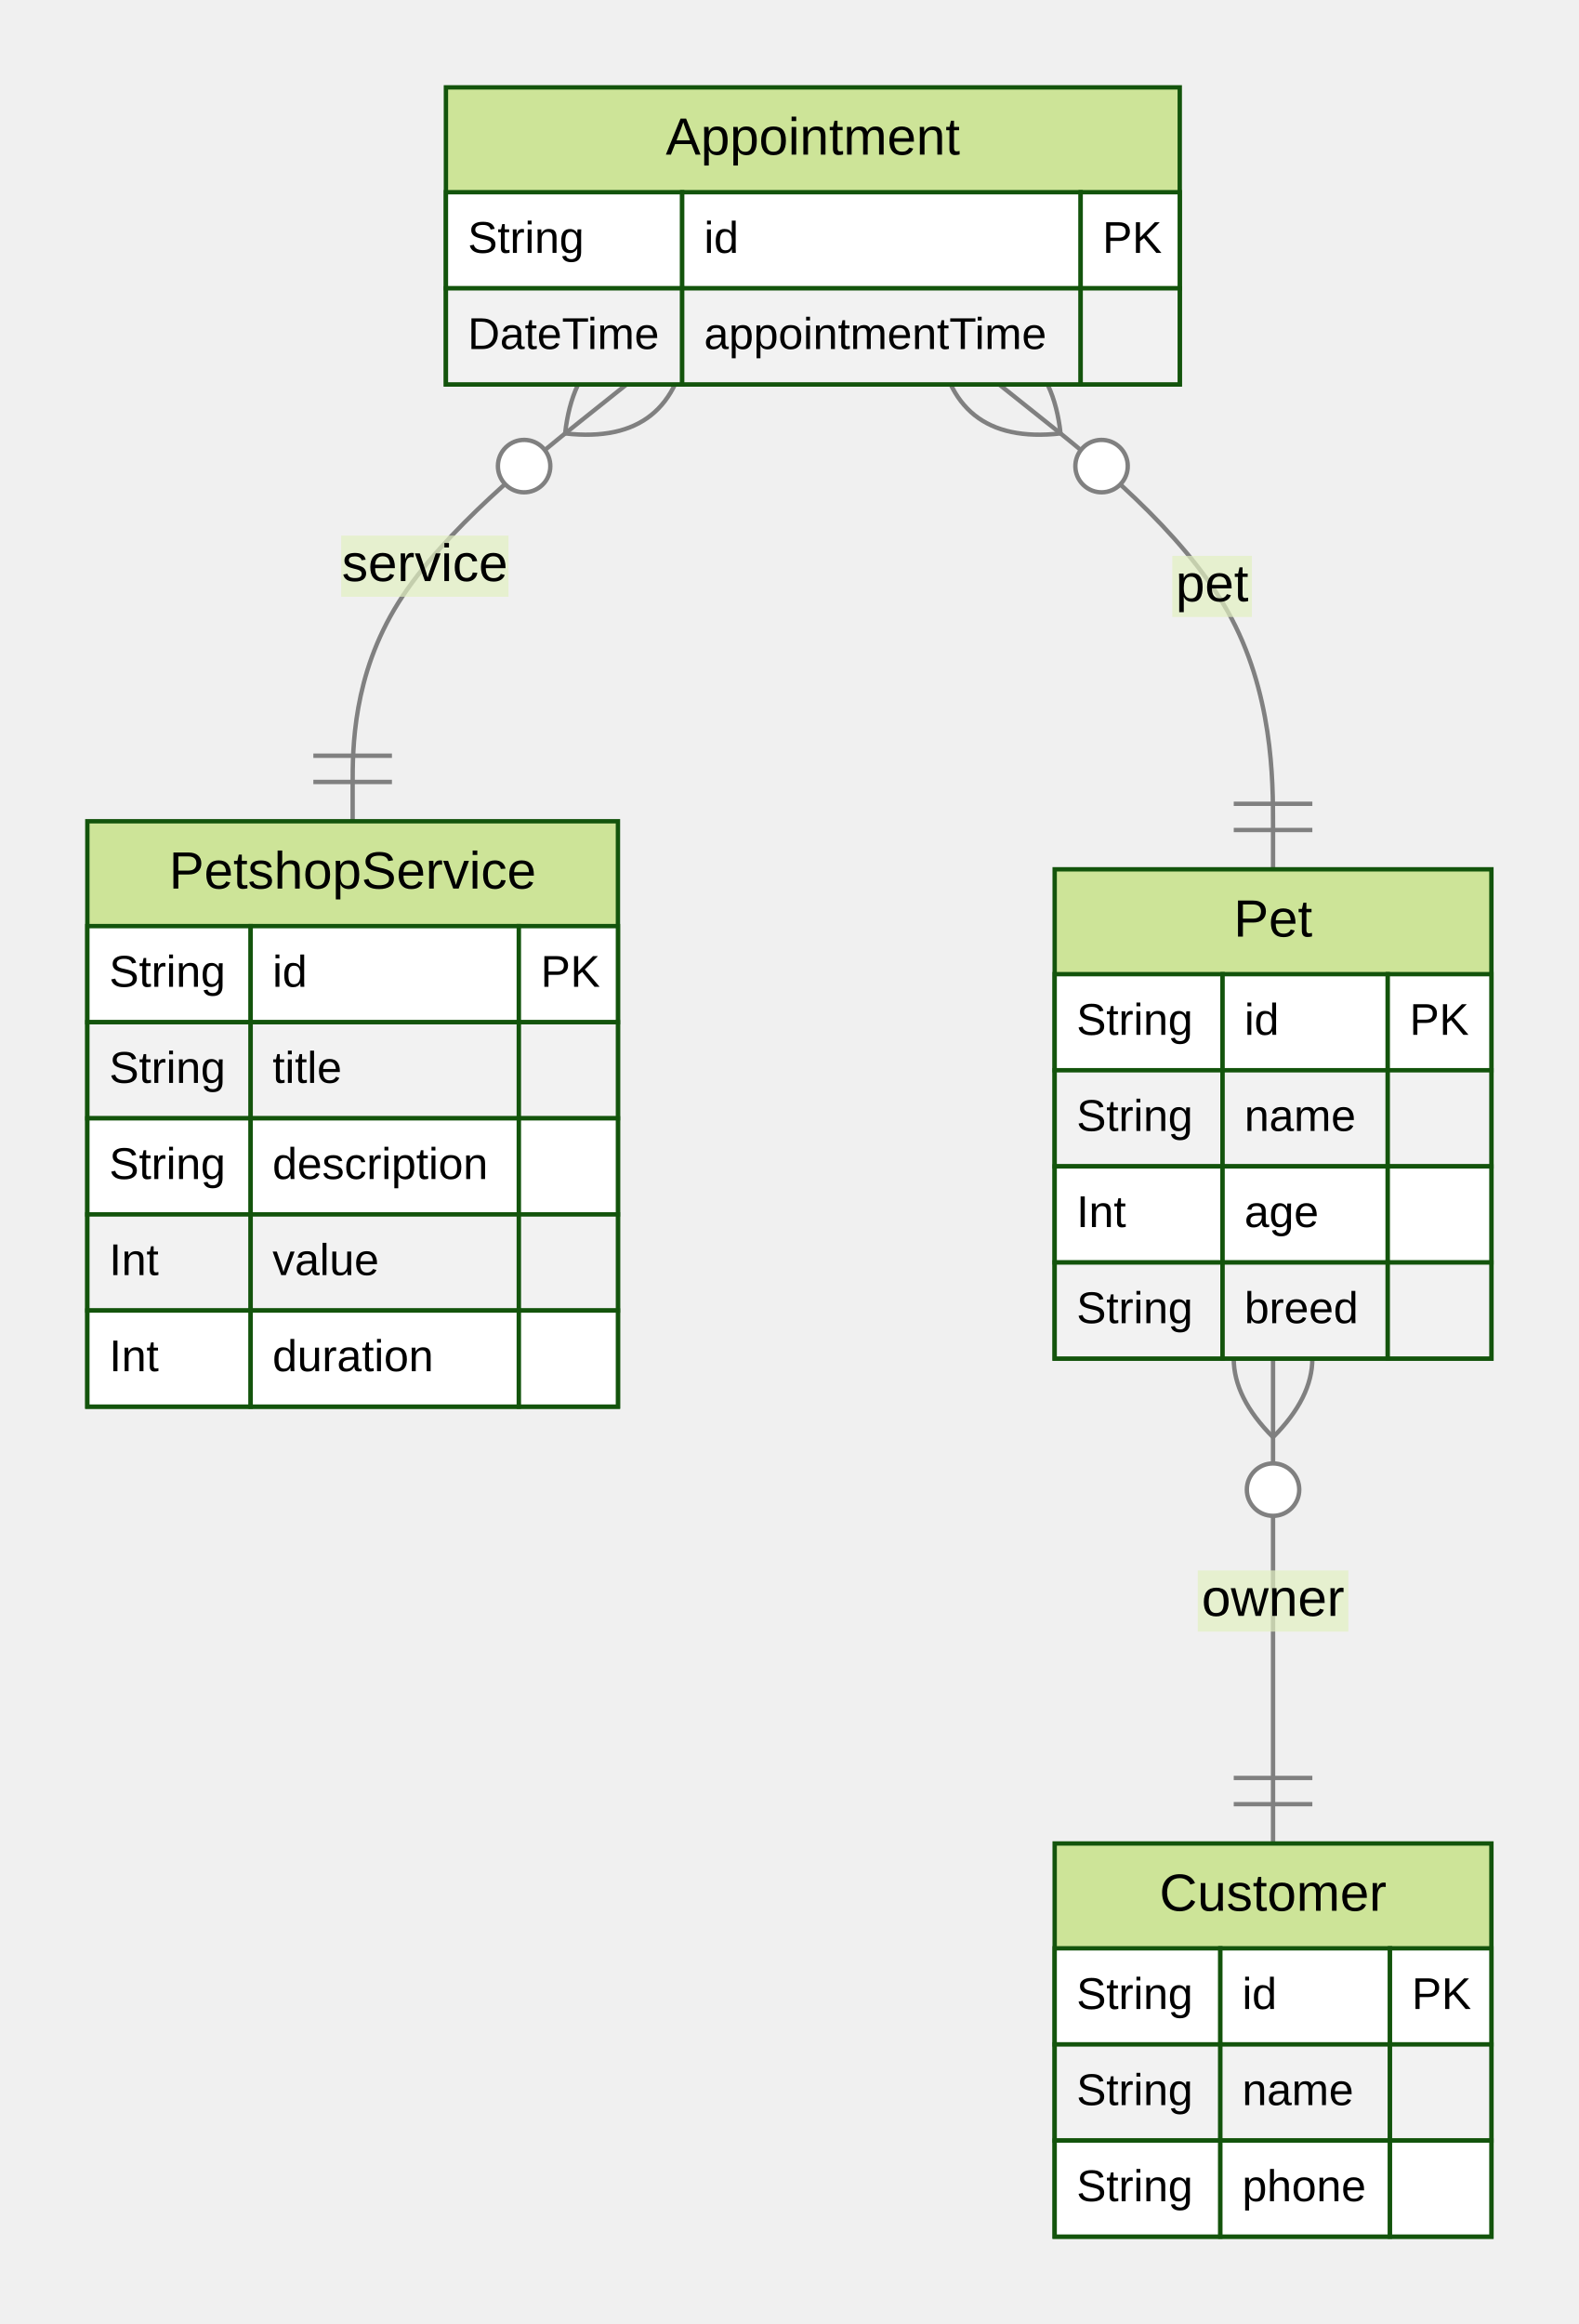
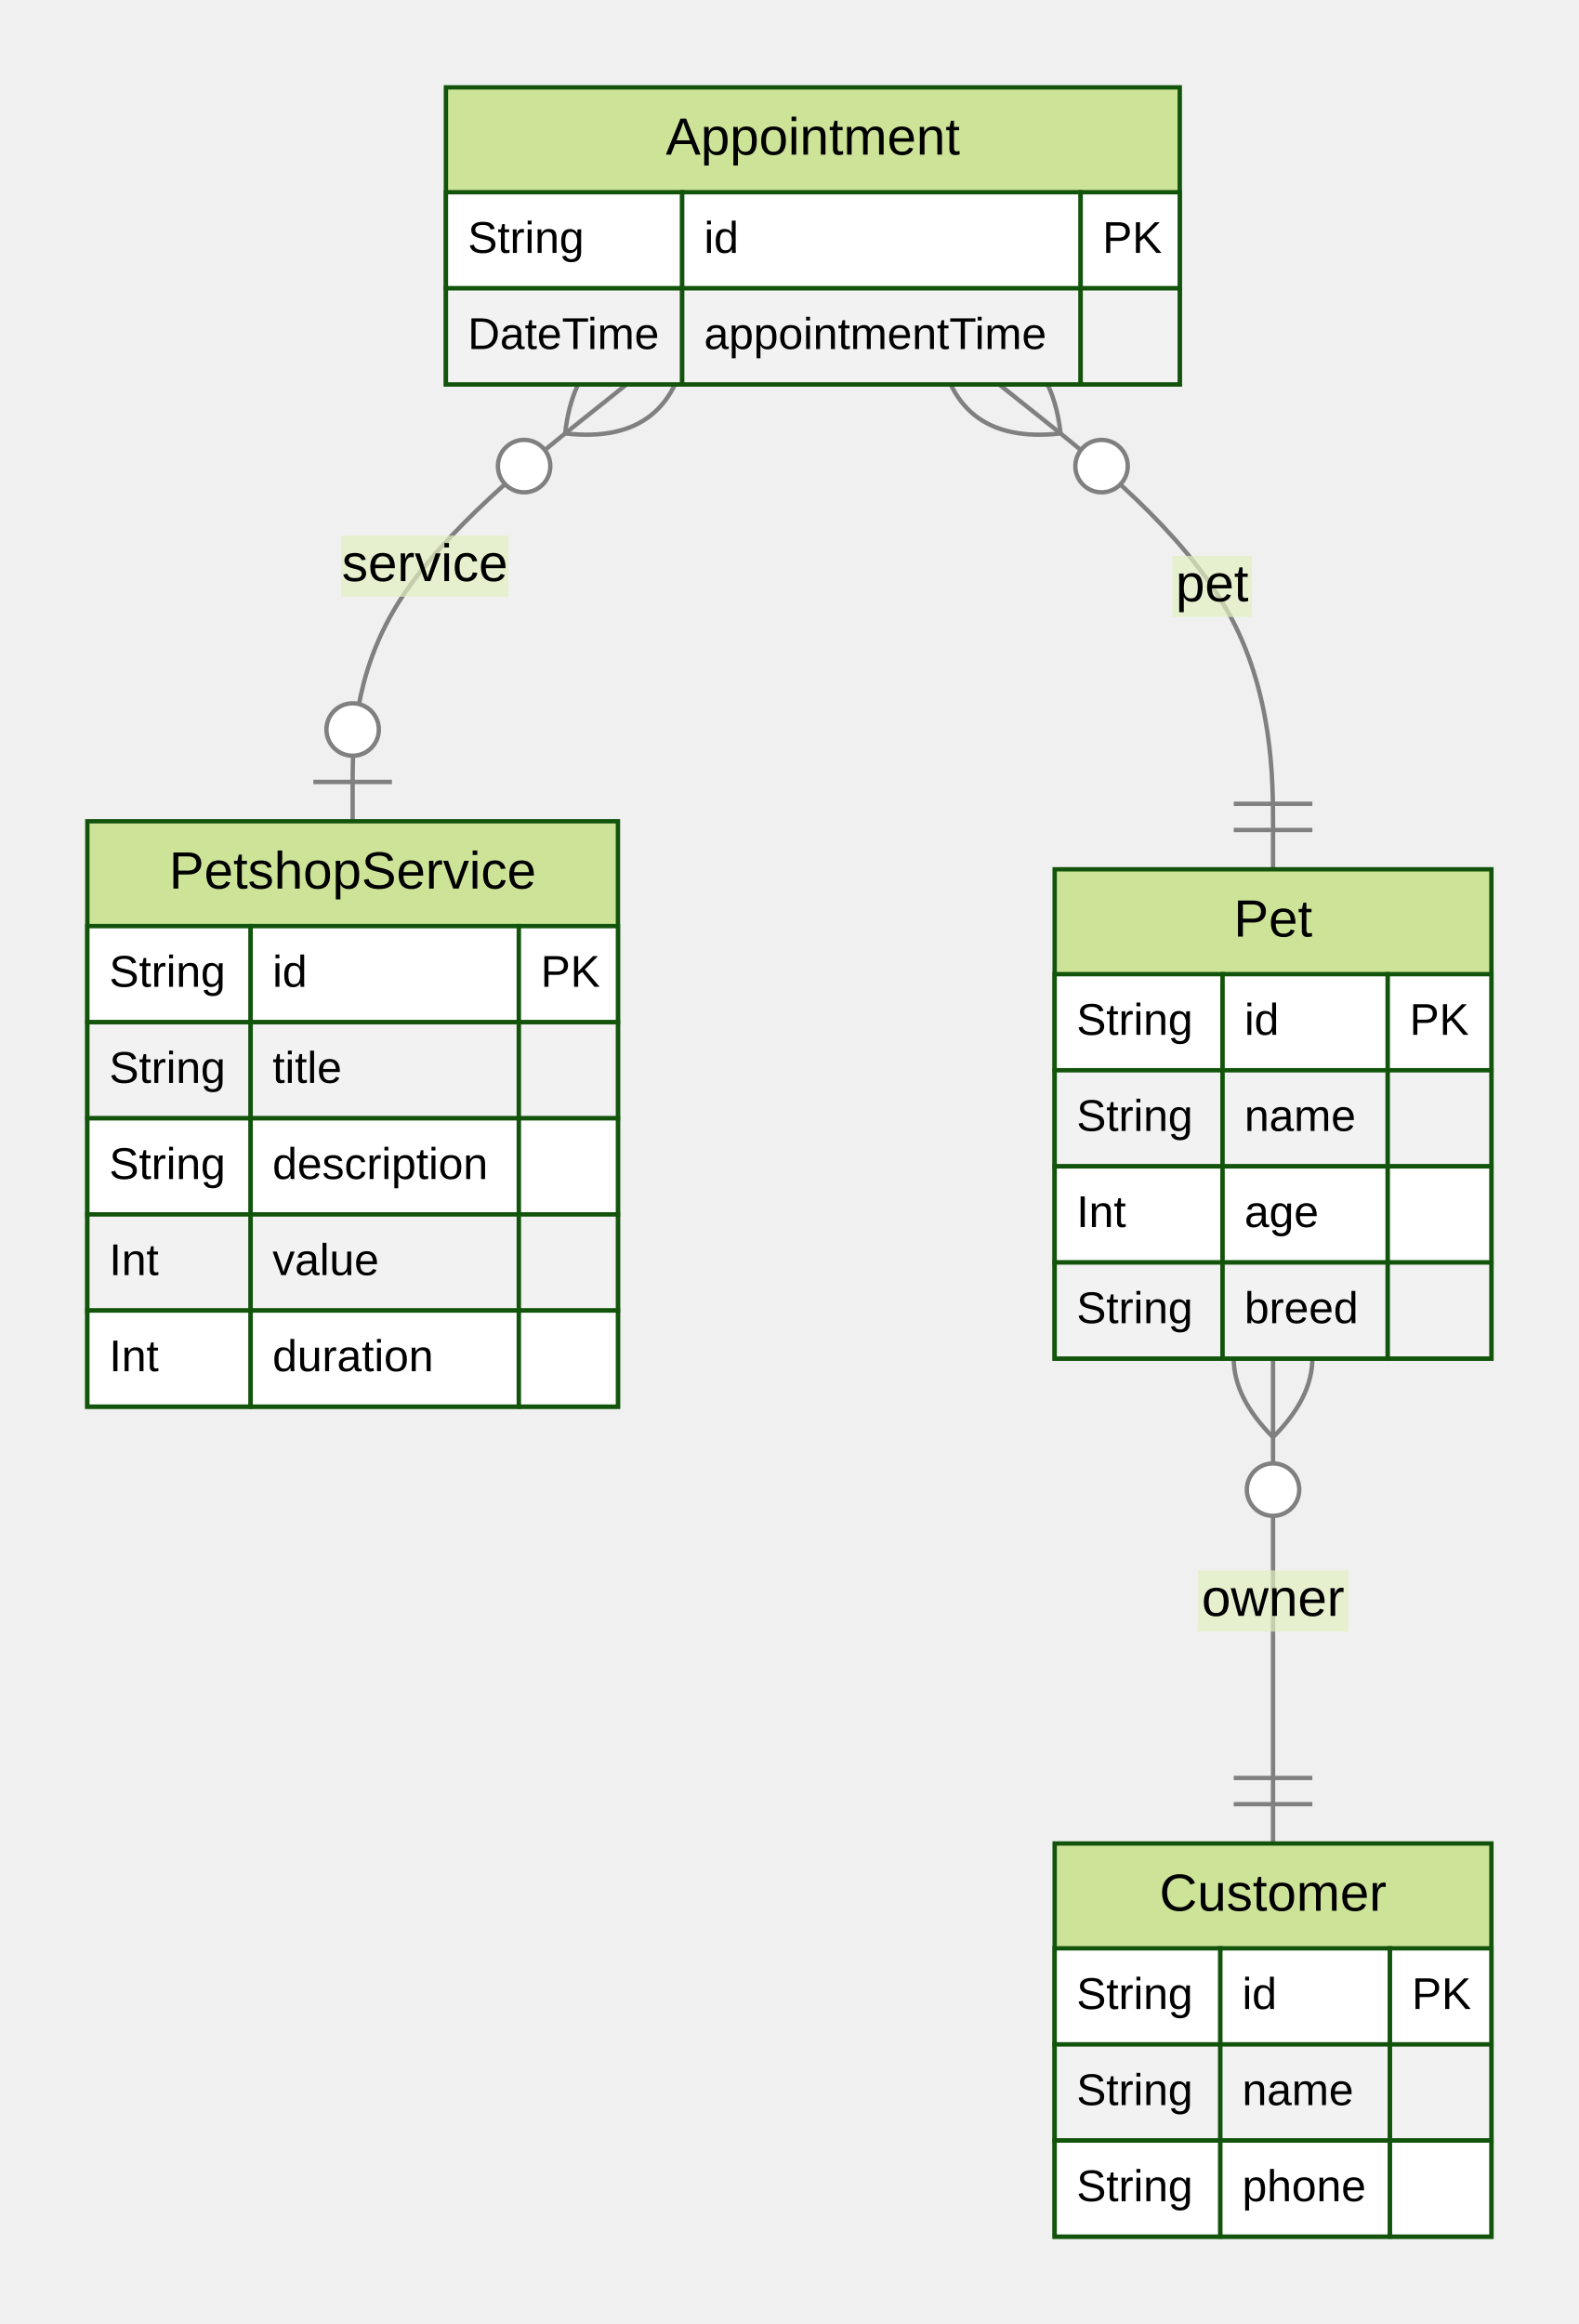
<svg xmlns="http://www.w3.org/2000/svg" aria-roledescription="er" viewBox="0 0 361.491 532" style="max-width: 361.491px; background-color: white;" width="100%" id="mermaid-0">
  <style>#mermaid-0{font-family:"trebuchet ms",verdana,arial,sans-serif;font-size:16px;fill:#000000;}#mermaid-0 .error-icon{fill:#552222;}#mermaid-0 .error-text{fill:#552222;stroke:#552222;}#mermaid-0 .edge-thickness-normal{stroke-width:2px;}#mermaid-0 .edge-thickness-thick{stroke-width:3.5px;}#mermaid-0 .edge-pattern-solid{stroke-dasharray:0;}#mermaid-0 .edge-pattern-dashed{stroke-dasharray:3;}#mermaid-0 .edge-pattern-dotted{stroke-dasharray:2;}#mermaid-0 .marker{fill:#000000;stroke:#000000;}#mermaid-0 .marker.cross{stroke:#000000;}#mermaid-0 svg{font-family:"trebuchet ms",verdana,arial,sans-serif;font-size:16px;}#mermaid-0 .entityBox{fill:#cde498;stroke:#13540c;}#mermaid-0 .attributeBoxOdd{fill:#ffffff;stroke:#13540c;}#mermaid-0 .attributeBoxEven{fill:#f2f2f2;stroke:#13540c;}#mermaid-0 .relationshipLabelBox{fill:hsl(78.158, 58.462%, 84.51%);opacity:0.7;background-color:hsl(78.158, 58.462%, 84.51%);}#mermaid-0 .relationshipLabelBox rect{opacity:0.5;}#mermaid-0 .relationshipLine{stroke:#000000;}#mermaid-0 .entityTitleText{text-anchor:middle;font-size:18px;fill:#000000;}#mermaid-0 :root{--mermaid-font-family:"trebuchet ms",verdana,arial,sans-serif;}</style>
  <g />
  <defs>
    <marker orient="auto" markerHeight="18" markerWidth="18" refY="9" refX="0" id="ONLY_ONE_START">
      <path d="M9,0 L9,18 M15,0 L15,18" fill="none" stroke="gray" />
    </marker>
  </defs>
  <defs>
    <marker orient="auto" markerHeight="18" markerWidth="18" refY="9" refX="18" id="ONLY_ONE_END">
      <path d="M3,0 L3,18 M9,0 L9,18" fill="none" stroke="gray" />
    </marker>
  </defs>
  <defs>
    <marker orient="auto" markerHeight="18" markerWidth="30" refY="9" refX="0" id="ZERO_OR_ONE_START">
      <circle r="6" cy="9" cx="21" fill="white" stroke="gray" />
      <path d="M9,0 L9,18" fill="none" stroke="gray" />
    </marker>
  </defs>
  <defs>
    <marker orient="auto" markerHeight="18" markerWidth="30" refY="9" refX="30" id="ZERO_OR_ONE_END">
      <circle r="6" cy="9" cx="9" fill="white" stroke="gray" />
      <path d="M21,0 L21,18" fill="none" stroke="gray" />
    </marker>
  </defs>
  <defs>
    <marker orient="auto" markerHeight="36" markerWidth="45" refY="18" refX="18" id="ONE_OR_MORE_START">
      <path d="M0,18 Q 18,0 36,18 Q 18,36 0,18 M42,9 L42,27" fill="none" stroke="gray" />
    </marker>
  </defs>
  <defs>
    <marker orient="auto" markerHeight="36" markerWidth="45" refY="18" refX="27" id="ONE_OR_MORE_END">
      <path d="M3,9 L3,27 M9,18 Q27,0 45,18 Q27,36 9,18" fill="none" stroke="gray" />
    </marker>
  </defs>
  <defs>
    <marker orient="auto" markerHeight="36" markerWidth="57" refY="18" refX="18" id="ZERO_OR_MORE_START">
      <circle r="6" cy="18" cx="48" fill="white" stroke="gray" />
      <path d="M0,18 Q18,0 36,18 Q18,36 0,18" fill="none" stroke="gray" />
    </marker>
  </defs>
  <defs>
    <marker orient="auto" markerHeight="36" markerWidth="57" refY="18" refX="39" id="ZERO_OR_MORE_END">
      <circle r="6" cy="18" cx="9" fill="white" stroke="gray" />
      <path d="M21,18 Q39,0 57,18 Q39,36 21,18" fill="none" stroke="gray" />
    </marker>
  </defs>
  <path style="stroke: gray; fill: none;" marker-start="url(#ZERO_OR_MORE_START)" marker-end="url(#ONLY_ONE_END)" d="M291.491,311L291.491,321.167C291.491,331.333,291.491,351.667,291.491,370.167C291.491,388.667,291.491,405.333,291.491,413.667L291.491,422" class="er relationshipLine" />
  <path style="stroke: gray; fill: none;" marker-start="url(#ZERO_OR_MORE_START)" marker-end="url(#ONLY_ONE_END)" d="M228.769,88L239.222,96.333C249.676,104.667,270.583,121.333,281.037,139.833C291.491,158.333,291.491,178.667,291.491,188.833L291.491,199" class="er relationshipLine" />
-   <path style="stroke: gray; fill: none;" marker-start="url(#ZERO_OR_MORE_START)" marker-end="url(#ONLY_ONE_END)" d="M143.467,88L133.013,96.333C122.56,104.667,101.653,121.333,91.199,138C80.745,154.667,80.745,171.333,80.745,179.667L80.745,188" class="er relationshipLine" />
-   <g transform="translate(20,188 )" id="entity-PetshopService-7fc06cfe-1c08-41fa-9714-aa645d63de0e">
+   <path style="stroke: gray; fill: none;" marker-start="url(#ZERO_OR_MORE_START)" marker-end="url(#ZERO_OR_ONE_END)" d="M143.467,88L133.013,96.333C122.56,104.667,101.653,121.333,91.199,138C80.745,154.667,80.745,171.333,80.745,179.667L80.745,188" class="er relationshipLine" />
+   <g transform="translate(20,188 )" id="entity-PetshopService-21bbb237-86b6-40dd-9140-7f47797e5157">
    <rect height="134" width="121.491" y="0" x="0" class="er entityBox" />
-     <text style="dominant-baseline: middle; text-anchor: middle; font-size: 12px;" transform="translate(60.74529,12)" y="0" x="0" id="text-entity-PetshopService-7fc06cfe-1c08-41fa-9714-aa645d63de0e" class="er entityLabel">PetshopService</text>
+     <text style="dominant-baseline: middle; text-anchor: middle; font-size: 12px;" transform="translate(60.74529,12)" y="0" x="0" id="text-entity-PetshopService-21bbb237-86b6-40dd-9140-7f47797e5157" class="er entityLabel">PetshopService</text>
    <rect height="22" width="37.396" y="24" x="0" class="er attributeBoxOdd" />
-     <text style="dominant-baseline: middle; font-size: 10.2px;" transform="translate(5,35)" y="0" x="0" id="text-entity-PetshopService-7fc06cfe-1c08-41fa-9714-aa645d63de0e-attr-1-type" class="er entityLabel">String</text>
+     <text style="dominant-baseline: middle; font-size: 10.2px;" transform="translate(5,35)" y="0" x="0" id="text-entity-PetshopService-21bbb237-86b6-40dd-9140-7f47797e5157-attr-1-type" class="er entityLabel">String</text>
    <rect height="22" width="61.407" y="24" x="37.396" class="er attributeBoxOdd" />
-     <text style="dominant-baseline: middle; font-size: 10.2px;" transform="translate(42.39606,35)" y="0" x="0" id="text-entity-PetshopService-7fc06cfe-1c08-41fa-9714-aa645d63de0e-attr-1-name" class="er entityLabel">id</text>
+     <text style="dominant-baseline: middle; font-size: 10.2px;" transform="translate(42.39606,35)" y="0" x="0" id="text-entity-PetshopService-21bbb237-86b6-40dd-9140-7f47797e5157-attr-1-name" class="er entityLabel">id</text>
    <rect height="22" width="22.688" y="24" x="98.803" class="er attributeBoxOdd" />
-     <text style="dominant-baseline: middle; font-size: 10.2px;" transform="translate(103.8029,35)" y="0" x="0" id="text-entity-PetshopService-7fc06cfe-1c08-41fa-9714-aa645d63de0e-attr-1-key" class="er entityLabel">PK</text>
+     <text style="dominant-baseline: middle; font-size: 10.2px;" transform="translate(103.8029,35)" y="0" x="0" id="text-entity-PetshopService-21bbb237-86b6-40dd-9140-7f47797e5157-attr-1-key" class="er entityLabel">PK</text>
    <rect height="22" width="37.396" y="46" x="0" class="er attributeBoxEven" />
-     <text style="dominant-baseline: middle; font-size: 10.2px;" transform="translate(5,57)" y="0" x="0" id="text-entity-PetshopService-7fc06cfe-1c08-41fa-9714-aa645d63de0e-attr-2-type" class="er entityLabel">String</text>
+     <text style="dominant-baseline: middle; font-size: 10.2px;" transform="translate(5,57)" y="0" x="0" id="text-entity-PetshopService-21bbb237-86b6-40dd-9140-7f47797e5157-attr-2-type" class="er entityLabel">String</text>
    <rect height="22" width="61.407" y="46" x="37.396" class="er attributeBoxEven" />
-     <text style="dominant-baseline: middle; font-size: 10.2px;" transform="translate(42.39606,57)" y="0" x="0" id="text-entity-PetshopService-7fc06cfe-1c08-41fa-9714-aa645d63de0e-attr-2-name" class="er entityLabel">title</text>
+     <text style="dominant-baseline: middle; font-size: 10.2px;" transform="translate(42.39606,57)" y="0" x="0" id="text-entity-PetshopService-21bbb237-86b6-40dd-9140-7f47797e5157-attr-2-name" class="er entityLabel">title</text>
    <rect height="22" width="22.688" y="46" x="98.803" class="er attributeBoxEven" />
-     <text style="dominant-baseline: middle; font-size: 10.2px;" transform="translate(103.8029,57)" y="0" x="0" id="text-entity-PetshopService-7fc06cfe-1c08-41fa-9714-aa645d63de0e-attr-2-key" class="er entityLabel" />
+     <text style="dominant-baseline: middle; font-size: 10.2px;" transform="translate(103.8029,57)" y="0" x="0" id="text-entity-PetshopService-21bbb237-86b6-40dd-9140-7f47797e5157-attr-2-key" class="er entityLabel" />
    <rect height="22" width="37.396" y="68" x="0" class="er attributeBoxOdd" />
-     <text style="dominant-baseline: middle; font-size: 10.2px;" transform="translate(5,79)" y="0" x="0" id="text-entity-PetshopService-7fc06cfe-1c08-41fa-9714-aa645d63de0e-attr-3-type" class="er entityLabel">String</text>
+     <text style="dominant-baseline: middle; font-size: 10.2px;" transform="translate(5,79)" y="0" x="0" id="text-entity-PetshopService-21bbb237-86b6-40dd-9140-7f47797e5157-attr-3-type" class="er entityLabel">String</text>
    <rect height="22" width="61.407" y="68" x="37.396" class="er attributeBoxOdd" />
-     <text style="dominant-baseline: middle; font-size: 10.2px;" transform="translate(42.39606,79)" y="0" x="0" id="text-entity-PetshopService-7fc06cfe-1c08-41fa-9714-aa645d63de0e-attr-3-name" class="er entityLabel">description</text>
+     <text style="dominant-baseline: middle; font-size: 10.2px;" transform="translate(42.39606,79)" y="0" x="0" id="text-entity-PetshopService-21bbb237-86b6-40dd-9140-7f47797e5157-attr-3-name" class="er entityLabel">description</text>
    <rect height="22" width="22.688" y="68" x="98.803" class="er attributeBoxOdd" />
-     <text style="dominant-baseline: middle; font-size: 10.2px;" transform="translate(103.8029,79)" y="0" x="0" id="text-entity-PetshopService-7fc06cfe-1c08-41fa-9714-aa645d63de0e-attr-3-key" class="er entityLabel" />
+     <text style="dominant-baseline: middle; font-size: 10.2px;" transform="translate(103.8029,79)" y="0" x="0" id="text-entity-PetshopService-21bbb237-86b6-40dd-9140-7f47797e5157-attr-3-key" class="er entityLabel" />
    <rect height="22" width="37.396" y="90" x="0" class="er attributeBoxEven" />
-     <text style="dominant-baseline: middle; font-size: 10.2px;" transform="translate(5,101)" y="0" x="0" id="text-entity-PetshopService-7fc06cfe-1c08-41fa-9714-aa645d63de0e-attr-4-type" class="er entityLabel">Int</text>
+     <text style="dominant-baseline: middle; font-size: 10.2px;" transform="translate(5,101)" y="0" x="0" id="text-entity-PetshopService-21bbb237-86b6-40dd-9140-7f47797e5157-attr-4-type" class="er entityLabel">Int</text>
    <rect height="22" width="61.407" y="90" x="37.396" class="er attributeBoxEven" />
-     <text style="dominant-baseline: middle; font-size: 10.2px;" transform="translate(42.39606,101)" y="0" x="0" id="text-entity-PetshopService-7fc06cfe-1c08-41fa-9714-aa645d63de0e-attr-4-name" class="er entityLabel">value</text>
+     <text style="dominant-baseline: middle; font-size: 10.2px;" transform="translate(42.39606,101)" y="0" x="0" id="text-entity-PetshopService-21bbb237-86b6-40dd-9140-7f47797e5157-attr-4-name" class="er entityLabel">value</text>
    <rect height="22" width="22.688" y="90" x="98.803" class="er attributeBoxEven" />
-     <text style="dominant-baseline: middle; font-size: 10.2px;" transform="translate(103.8029,101)" y="0" x="0" id="text-entity-PetshopService-7fc06cfe-1c08-41fa-9714-aa645d63de0e-attr-4-key" class="er entityLabel" />
+     <text style="dominant-baseline: middle; font-size: 10.2px;" transform="translate(103.8029,101)" y="0" x="0" id="text-entity-PetshopService-21bbb237-86b6-40dd-9140-7f47797e5157-attr-4-key" class="er entityLabel" />
    <rect height="22" width="37.396" y="112" x="0" class="er attributeBoxOdd" />
-     <text style="dominant-baseline: middle; font-size: 10.2px;" transform="translate(5,123)" y="0" x="0" id="text-entity-PetshopService-7fc06cfe-1c08-41fa-9714-aa645d63de0e-attr-5-type" class="er entityLabel">Int</text>
+     <text style="dominant-baseline: middle; font-size: 10.2px;" transform="translate(5,123)" y="0" x="0" id="text-entity-PetshopService-21bbb237-86b6-40dd-9140-7f47797e5157-attr-5-type" class="er entityLabel">Int</text>
    <rect height="22" width="61.407" y="112" x="37.396" class="er attributeBoxOdd" />
-     <text style="dominant-baseline: middle; font-size: 10.2px;" transform="translate(42.39606,123)" y="0" x="0" id="text-entity-PetshopService-7fc06cfe-1c08-41fa-9714-aa645d63de0e-attr-5-name" class="er entityLabel">duration</text>
+     <text style="dominant-baseline: middle; font-size: 10.2px;" transform="translate(42.39606,123)" y="0" x="0" id="text-entity-PetshopService-21bbb237-86b6-40dd-9140-7f47797e5157-attr-5-name" class="er entityLabel">duration</text>
    <rect height="22" width="22.688" y="112" x="98.803" class="er attributeBoxOdd" />
-     <text style="dominant-baseline: middle; font-size: 10.2px;" transform="translate(103.8029,123)" y="0" x="0" id="text-entity-PetshopService-7fc06cfe-1c08-41fa-9714-aa645d63de0e-attr-5-key" class="er entityLabel" />
+     <text style="dominant-baseline: middle; font-size: 10.2px;" transform="translate(103.8029,123)" y="0" x="0" id="text-entity-PetshopService-21bbb237-86b6-40dd-9140-7f47797e5157-attr-5-key" class="er entityLabel" />
  </g>
-   <g transform="translate(241.4906,422 )" id="entity-Customer-9c2cf0fd-c019-4033-b513-c7376b1e696d">
+   <g transform="translate(241.4906,422 )" id="entity-Customer-7727f0e6-4bdb-4711-a036-a0fddbf26804">
    <rect height="90" width="100" y="0" x="0" class="er entityBox" />
-     <text style="dominant-baseline: middle; text-anchor: middle; font-size: 12px;" transform="translate(50,12)" y="0" x="0" id="text-entity-Customer-9c2cf0fd-c019-4033-b513-c7376b1e696d" class="er entityLabel">Customer</text>
+     <text style="dominant-baseline: middle; text-anchor: middle; font-size: 12px;" transform="translate(50,12)" y="0" x="0" id="text-entity-Customer-7727f0e6-4bdb-4711-a036-a0fddbf26804" class="er entityLabel">Customer</text>
    <rect height="22" width="37.934" y="24" x="0" class="er attributeBoxOdd" />
-     <text style="dominant-baseline: middle; font-size: 10.2px;" transform="translate(5,35)" y="0" x="0" id="text-entity-Customer-9c2cf0fd-c019-4033-b513-c7376b1e696d-attr-1-type" class="er entityLabel">String</text>
+     <text style="dominant-baseline: middle; font-size: 10.2px;" transform="translate(5,35)" y="0" x="0" id="text-entity-Customer-7727f0e6-4bdb-4711-a036-a0fddbf26804-attr-1-type" class="er entityLabel">String</text>
    <rect height="22" width="38.84" y="24" x="37.934" class="er attributeBoxOdd" />
-     <text style="dominant-baseline: middle; font-size: 10.2px;" transform="translate(42.93398,35)" y="0" x="0" id="text-entity-Customer-9c2cf0fd-c019-4033-b513-c7376b1e696d-attr-1-name" class="er entityLabel">id</text>
+     <text style="dominant-baseline: middle; font-size: 10.2px;" transform="translate(42.93398,35)" y="0" x="0" id="text-entity-Customer-7727f0e6-4bdb-4711-a036-a0fddbf26804-attr-1-name" class="er entityLabel">id</text>
    <rect height="22" width="23.226" y="24" x="76.774" class="er attributeBoxOdd" />
-     <text style="dominant-baseline: middle; font-size: 10.2px;" transform="translate(81.7744,35)" y="0" x="0" id="text-entity-Customer-9c2cf0fd-c019-4033-b513-c7376b1e696d-attr-1-key" class="er entityLabel">PK</text>
+     <text style="dominant-baseline: middle; font-size: 10.2px;" transform="translate(81.7744,35)" y="0" x="0" id="text-entity-Customer-7727f0e6-4bdb-4711-a036-a0fddbf26804-attr-1-key" class="er entityLabel">PK</text>
    <rect height="22" width="37.934" y="46" x="0" class="er attributeBoxEven" />
-     <text style="dominant-baseline: middle; font-size: 10.2px;" transform="translate(5,57)" y="0" x="0" id="text-entity-Customer-9c2cf0fd-c019-4033-b513-c7376b1e696d-attr-2-type" class="er entityLabel">String</text>
+     <text style="dominant-baseline: middle; font-size: 10.2px;" transform="translate(5,57)" y="0" x="0" id="text-entity-Customer-7727f0e6-4bdb-4711-a036-a0fddbf26804-attr-2-type" class="er entityLabel">String</text>
    <rect height="22" width="38.84" y="46" x="37.934" class="er attributeBoxEven" />
-     <text style="dominant-baseline: middle; font-size: 10.2px;" transform="translate(42.93398,57)" y="0" x="0" id="text-entity-Customer-9c2cf0fd-c019-4033-b513-c7376b1e696d-attr-2-name" class="er entityLabel">name</text>
+     <text style="dominant-baseline: middle; font-size: 10.2px;" transform="translate(42.93398,57)" y="0" x="0" id="text-entity-Customer-7727f0e6-4bdb-4711-a036-a0fddbf26804-attr-2-name" class="er entityLabel">name</text>
    <rect height="22" width="23.226" y="46" x="76.774" class="er attributeBoxEven" />
-     <text style="dominant-baseline: middle; font-size: 10.2px;" transform="translate(81.7744,57)" y="0" x="0" id="text-entity-Customer-9c2cf0fd-c019-4033-b513-c7376b1e696d-attr-2-key" class="er entityLabel" />
+     <text style="dominant-baseline: middle; font-size: 10.2px;" transform="translate(81.7744,57)" y="0" x="0" id="text-entity-Customer-7727f0e6-4bdb-4711-a036-a0fddbf26804-attr-2-key" class="er entityLabel" />
    <rect height="22" width="37.934" y="68" x="0" class="er attributeBoxOdd" />
-     <text style="dominant-baseline: middle; font-size: 10.2px;" transform="translate(5,79)" y="0" x="0" id="text-entity-Customer-9c2cf0fd-c019-4033-b513-c7376b1e696d-attr-3-type" class="er entityLabel">String</text>
+     <text style="dominant-baseline: middle; font-size: 10.2px;" transform="translate(5,79)" y="0" x="0" id="text-entity-Customer-7727f0e6-4bdb-4711-a036-a0fddbf26804-attr-3-type" class="er entityLabel">String</text>
    <rect height="22" width="38.84" y="68" x="37.934" class="er attributeBoxOdd" />
-     <text style="dominant-baseline: middle; font-size: 10.2px;" transform="translate(42.93398,79)" y="0" x="0" id="text-entity-Customer-9c2cf0fd-c019-4033-b513-c7376b1e696d-attr-3-name" class="er entityLabel">phone</text>
+     <text style="dominant-baseline: middle; font-size: 10.2px;" transform="translate(42.93398,79)" y="0" x="0" id="text-entity-Customer-7727f0e6-4bdb-4711-a036-a0fddbf26804-attr-3-name" class="er entityLabel">phone</text>
    <rect height="22" width="23.226" y="68" x="76.774" class="er attributeBoxOdd" />
-     <text style="dominant-baseline: middle; font-size: 10.2px;" transform="translate(81.7744,79)" y="0" x="0" id="text-entity-Customer-9c2cf0fd-c019-4033-b513-c7376b1e696d-attr-3-key" class="er entityLabel" />
+     <text style="dominant-baseline: middle; font-size: 10.2px;" transform="translate(81.7744,79)" y="0" x="0" id="text-entity-Customer-7727f0e6-4bdb-4711-a036-a0fddbf26804-attr-3-key" class="er entityLabel" />
  </g>
-   <g transform="translate(241.4906,199 )" id="entity-Pet-f0bb06b4-5bdd-4eed-9d35-06b76d9ee2ae">
+   <g transform="translate(241.4906,199 )" id="entity-Pet-dbc702c8-20e4-4689-8369-628127aca195">
    <rect height="112" width="100" y="0" x="0" class="er entityBox" />
-     <text style="dominant-baseline: middle; text-anchor: middle; font-size: 12px;" transform="translate(50,12)" y="0" x="0" id="text-entity-Pet-f0bb06b4-5bdd-4eed-9d35-06b76d9ee2ae" class="er entityLabel">Pet</text>
+     <text style="dominant-baseline: middle; text-anchor: middle; font-size: 12px;" transform="translate(50,12)" y="0" x="0" id="text-entity-Pet-dbc702c8-20e4-4689-8369-628127aca195" class="er entityLabel">Pet</text>
    <rect height="22" width="38.444" y="24" x="0" class="er attributeBoxOdd" />
-     <text style="dominant-baseline: middle; font-size: 10.2px;" transform="translate(5,35)" y="0" x="0" id="text-entity-Pet-f0bb06b4-5bdd-4eed-9d35-06b76d9ee2ae-attr-1-type" class="er entityLabel">String</text>
+     <text style="dominant-baseline: middle; font-size: 10.2px;" transform="translate(5,35)" y="0" x="0" id="text-entity-Pet-dbc702c8-20e4-4689-8369-628127aca195-attr-1-type" class="er entityLabel">String</text>
    <rect height="22" width="37.821" y="24" x="38.444" class="er attributeBoxOdd" />
-     <text style="dominant-baseline: middle; font-size: 10.2px;" transform="translate(43.44364,35)" y="0" x="0" id="text-entity-Pet-f0bb06b4-5bdd-4eed-9d35-06b76d9ee2ae-attr-1-name" class="er entityLabel">id</text>
+     <text style="dominant-baseline: middle; font-size: 10.2px;" transform="translate(43.44364,35)" y="0" x="0" id="text-entity-Pet-dbc702c8-20e4-4689-8369-628127aca195-attr-1-name" class="er entityLabel">id</text>
    <rect height="22" width="23.735" y="24" x="76.265" class="er attributeBoxOdd" />
-     <text style="dominant-baseline: middle; font-size: 10.2px;" transform="translate(81.26473,35)" y="0" x="0" id="text-entity-Pet-f0bb06b4-5bdd-4eed-9d35-06b76d9ee2ae-attr-1-key" class="er entityLabel">PK</text>
+     <text style="dominant-baseline: middle; font-size: 10.2px;" transform="translate(81.26473,35)" y="0" x="0" id="text-entity-Pet-dbc702c8-20e4-4689-8369-628127aca195-attr-1-key" class="er entityLabel">PK</text>
    <rect height="22" width="38.444" y="46" x="0" class="er attributeBoxEven" />
-     <text style="dominant-baseline: middle; font-size: 10.2px;" transform="translate(5,57)" y="0" x="0" id="text-entity-Pet-f0bb06b4-5bdd-4eed-9d35-06b76d9ee2ae-attr-2-type" class="er entityLabel">String</text>
+     <text style="dominant-baseline: middle; font-size: 10.2px;" transform="translate(5,57)" y="0" x="0" id="text-entity-Pet-dbc702c8-20e4-4689-8369-628127aca195-attr-2-type" class="er entityLabel">String</text>
    <rect height="22" width="37.821" y="46" x="38.444" class="er attributeBoxEven" />
-     <text style="dominant-baseline: middle; font-size: 10.2px;" transform="translate(43.44364,57)" y="0" x="0" id="text-entity-Pet-f0bb06b4-5bdd-4eed-9d35-06b76d9ee2ae-attr-2-name" class="er entityLabel">name</text>
+     <text style="dominant-baseline: middle; font-size: 10.2px;" transform="translate(43.44364,57)" y="0" x="0" id="text-entity-Pet-dbc702c8-20e4-4689-8369-628127aca195-attr-2-name" class="er entityLabel">name</text>
    <rect height="22" width="23.735" y="46" x="76.265" class="er attributeBoxEven" />
-     <text style="dominant-baseline: middle; font-size: 10.2px;" transform="translate(81.26473,57)" y="0" x="0" id="text-entity-Pet-f0bb06b4-5bdd-4eed-9d35-06b76d9ee2ae-attr-2-key" class="er entityLabel" />
+     <text style="dominant-baseline: middle; font-size: 10.2px;" transform="translate(81.26473,57)" y="0" x="0" id="text-entity-Pet-dbc702c8-20e4-4689-8369-628127aca195-attr-2-key" class="er entityLabel" />
    <rect height="22" width="38.444" y="68" x="0" class="er attributeBoxOdd" />
-     <text style="dominant-baseline: middle; font-size: 10.2px;" transform="translate(5,79)" y="0" x="0" id="text-entity-Pet-f0bb06b4-5bdd-4eed-9d35-06b76d9ee2ae-attr-3-type" class="er entityLabel">Int</text>
+     <text style="dominant-baseline: middle; font-size: 10.2px;" transform="translate(5,79)" y="0" x="0" id="text-entity-Pet-dbc702c8-20e4-4689-8369-628127aca195-attr-3-type" class="er entityLabel">Int</text>
    <rect height="22" width="37.821" y="68" x="38.444" class="er attributeBoxOdd" />
-     <text style="dominant-baseline: middle; font-size: 10.2px;" transform="translate(43.44364,79)" y="0" x="0" id="text-entity-Pet-f0bb06b4-5bdd-4eed-9d35-06b76d9ee2ae-attr-3-name" class="er entityLabel">age</text>
+     <text style="dominant-baseline: middle; font-size: 10.2px;" transform="translate(43.44364,79)" y="0" x="0" id="text-entity-Pet-dbc702c8-20e4-4689-8369-628127aca195-attr-3-name" class="er entityLabel">age</text>
    <rect height="22" width="23.735" y="68" x="76.265" class="er attributeBoxOdd" />
-     <text style="dominant-baseline: middle; font-size: 10.2px;" transform="translate(81.26473,79)" y="0" x="0" id="text-entity-Pet-f0bb06b4-5bdd-4eed-9d35-06b76d9ee2ae-attr-3-key" class="er entityLabel" />
+     <text style="dominant-baseline: middle; font-size: 10.2px;" transform="translate(81.26473,79)" y="0" x="0" id="text-entity-Pet-dbc702c8-20e4-4689-8369-628127aca195-attr-3-key" class="er entityLabel" />
    <rect height="22" width="38.444" y="90" x="0" class="er attributeBoxEven" />
-     <text style="dominant-baseline: middle; font-size: 10.2px;" transform="translate(5,101)" y="0" x="0" id="text-entity-Pet-f0bb06b4-5bdd-4eed-9d35-06b76d9ee2ae-attr-4-type" class="er entityLabel">String</text>
+     <text style="dominant-baseline: middle; font-size: 10.2px;" transform="translate(5,101)" y="0" x="0" id="text-entity-Pet-dbc702c8-20e4-4689-8369-628127aca195-attr-4-type" class="er entityLabel">String</text>
    <rect height="22" width="37.821" y="90" x="38.444" class="er attributeBoxEven" />
-     <text style="dominant-baseline: middle; font-size: 10.2px;" transform="translate(43.44364,101)" y="0" x="0" id="text-entity-Pet-f0bb06b4-5bdd-4eed-9d35-06b76d9ee2ae-attr-4-name" class="er entityLabel">breed</text>
+     <text style="dominant-baseline: middle; font-size: 10.2px;" transform="translate(43.44364,101)" y="0" x="0" id="text-entity-Pet-dbc702c8-20e4-4689-8369-628127aca195-attr-4-name" class="er entityLabel">breed</text>
    <rect height="22" width="23.735" y="90" x="76.265" class="er attributeBoxEven" />
-     <text style="dominant-baseline: middle; font-size: 10.2px;" transform="translate(81.26473,101)" y="0" x="0" id="text-entity-Pet-f0bb06b4-5bdd-4eed-9d35-06b76d9ee2ae-attr-4-key" class="er entityLabel" />
+     <text style="dominant-baseline: middle; font-size: 10.2px;" transform="translate(81.26473,101)" y="0" x="0" id="text-entity-Pet-dbc702c8-20e4-4689-8369-628127aca195-attr-4-key" class="er entityLabel" />
  </g>
-   <g transform="translate(102.1039,20 )" id="entity-Appointment-0cb68da6-cf19-4175-ab78-0a2a22121d30">
+   <g transform="translate(102.1039,20 )" id="entity-Appointment-9efbec6d-2e3f-4171-b43a-35eadb207d8e">
    <rect height="68" width="168.028" y="0" x="0" class="er entityBox" />
-     <text style="dominant-baseline: middle; text-anchor: middle; font-size: 12px;" transform="translate(84.01402,12)" y="0" x="0" id="text-entity-Appointment-0cb68da6-cf19-4175-ab78-0a2a22121d30" class="er entityLabel">Appointment</text>
+     <text style="dominant-baseline: middle; text-anchor: middle; font-size: 12px;" transform="translate(84.01402,12)" y="0" x="0" id="text-entity-Appointment-9efbec6d-2e3f-4171-b43a-35eadb207d8e" class="er entityLabel">Appointment</text>
    <rect height="22" width="54.096" y="24" x="0" class="er attributeBoxOdd" />
-     <text style="dominant-baseline: middle; font-size: 10.2px;" transform="translate(5,35)" y="0" x="0" id="text-entity-Appointment-0cb68da6-cf19-4175-ab78-0a2a22121d30-attr-1-type" class="er entityLabel">String</text>
+     <text style="dominant-baseline: middle; font-size: 10.2px;" transform="translate(5,35)" y="0" x="0" id="text-entity-Appointment-9efbec6d-2e3f-4171-b43a-35eadb207d8e-attr-1-type" class="er entityLabel">String</text>
    <rect height="22" width="91.245" y="24" x="54.096" class="er attributeBoxOdd" />
-     <text style="dominant-baseline: middle; font-size: 10.2px;" transform="translate(59.09555,35)" y="0" x="0" id="text-entity-Appointment-0cb68da6-cf19-4175-ab78-0a2a22121d30-attr-1-name" class="er entityLabel">id</text>
+     <text style="dominant-baseline: middle; font-size: 10.2px;" transform="translate(59.09555,35)" y="0" x="0" id="text-entity-Appointment-9efbec6d-2e3f-4171-b43a-35eadb207d8e-attr-1-name" class="er entityLabel">id</text>
    <rect height="22" width="22.688" y="24" x="145.34" class="er attributeBoxOdd" />
-     <text style="dominant-baseline: middle; font-size: 10.2px;" transform="translate(150.3404,35)" y="0" x="0" id="text-entity-Appointment-0cb68da6-cf19-4175-ab78-0a2a22121d30-attr-1-key" class="er entityLabel">PK</text>
+     <text style="dominant-baseline: middle; font-size: 10.2px;" transform="translate(150.3404,35)" y="0" x="0" id="text-entity-Appointment-9efbec6d-2e3f-4171-b43a-35eadb207d8e-attr-1-key" class="er entityLabel">PK</text>
    <rect height="22" width="54.096" y="46" x="0" class="er attributeBoxEven" />
-     <text style="dominant-baseline: middle; font-size: 10.2px;" transform="translate(5,57)" y="0" x="0" id="text-entity-Appointment-0cb68da6-cf19-4175-ab78-0a2a22121d30-attr-2-type" class="er entityLabel">DateTime</text>
+     <text style="dominant-baseline: middle; font-size: 10.2px;" transform="translate(5,57)" y="0" x="0" id="text-entity-Appointment-9efbec6d-2e3f-4171-b43a-35eadb207d8e-attr-2-type" class="er entityLabel">DateTime</text>
    <rect height="22" width="91.245" y="46" x="54.096" class="er attributeBoxEven" />
-     <text style="dominant-baseline: middle; font-size: 10.2px;" transform="translate(59.09555,57)" y="0" x="0" id="text-entity-Appointment-0cb68da6-cf19-4175-ab78-0a2a22121d30-attr-2-name" class="er entityLabel">appointmentTime</text>
+     <text style="dominant-baseline: middle; font-size: 10.2px;" transform="translate(59.09555,57)" y="0" x="0" id="text-entity-Appointment-9efbec6d-2e3f-4171-b43a-35eadb207d8e-attr-2-name" class="er entityLabel">appointmentTime</text>
    <rect height="22" width="22.688" y="46" x="145.34" class="er attributeBoxEven" />
-     <text style="dominant-baseline: middle; font-size: 10.2px;" transform="translate(150.3404,57)" y="0" x="0" id="text-entity-Appointment-0cb68da6-cf19-4175-ab78-0a2a22121d30-attr-2-key" class="er entityLabel" />
+     <text style="dominant-baseline: middle; font-size: 10.2px;" transform="translate(150.3404,57)" y="0" x="0" id="text-entity-Appointment-9efbec6d-2e3f-4171-b43a-35eadb207d8e-attr-2-key" class="er entityLabel" />
  </g>
  <rect height="14" width="34.471" y="359.5" x="274.255" class="er relationshipLabelBox" />
  <text style="text-anchor: middle; dominant-baseline: middle; font-size: 12px;" y="366.5" x="291.491" id="rel1" class="er relationshipLabel">owner</text>
  <rect height="14" width="18.23" y="127.242" x="268.422" class="er relationshipLabelBox" />
  <text style="text-anchor: middle; dominant-baseline: middle; font-size: 12px;" y="134.242" x="277.538" id="rel2" class="er relationshipLabel">pet</text>
  <rect height="14" width="38.307" y="122.608" x="78.126" class="er relationshipLabelBox" />
  <text style="text-anchor: middle; dominant-baseline: middle; font-size: 12px;" y="129.608" x="97.279" id="rel3" class="er relationshipLabel">service</text>
</svg>
